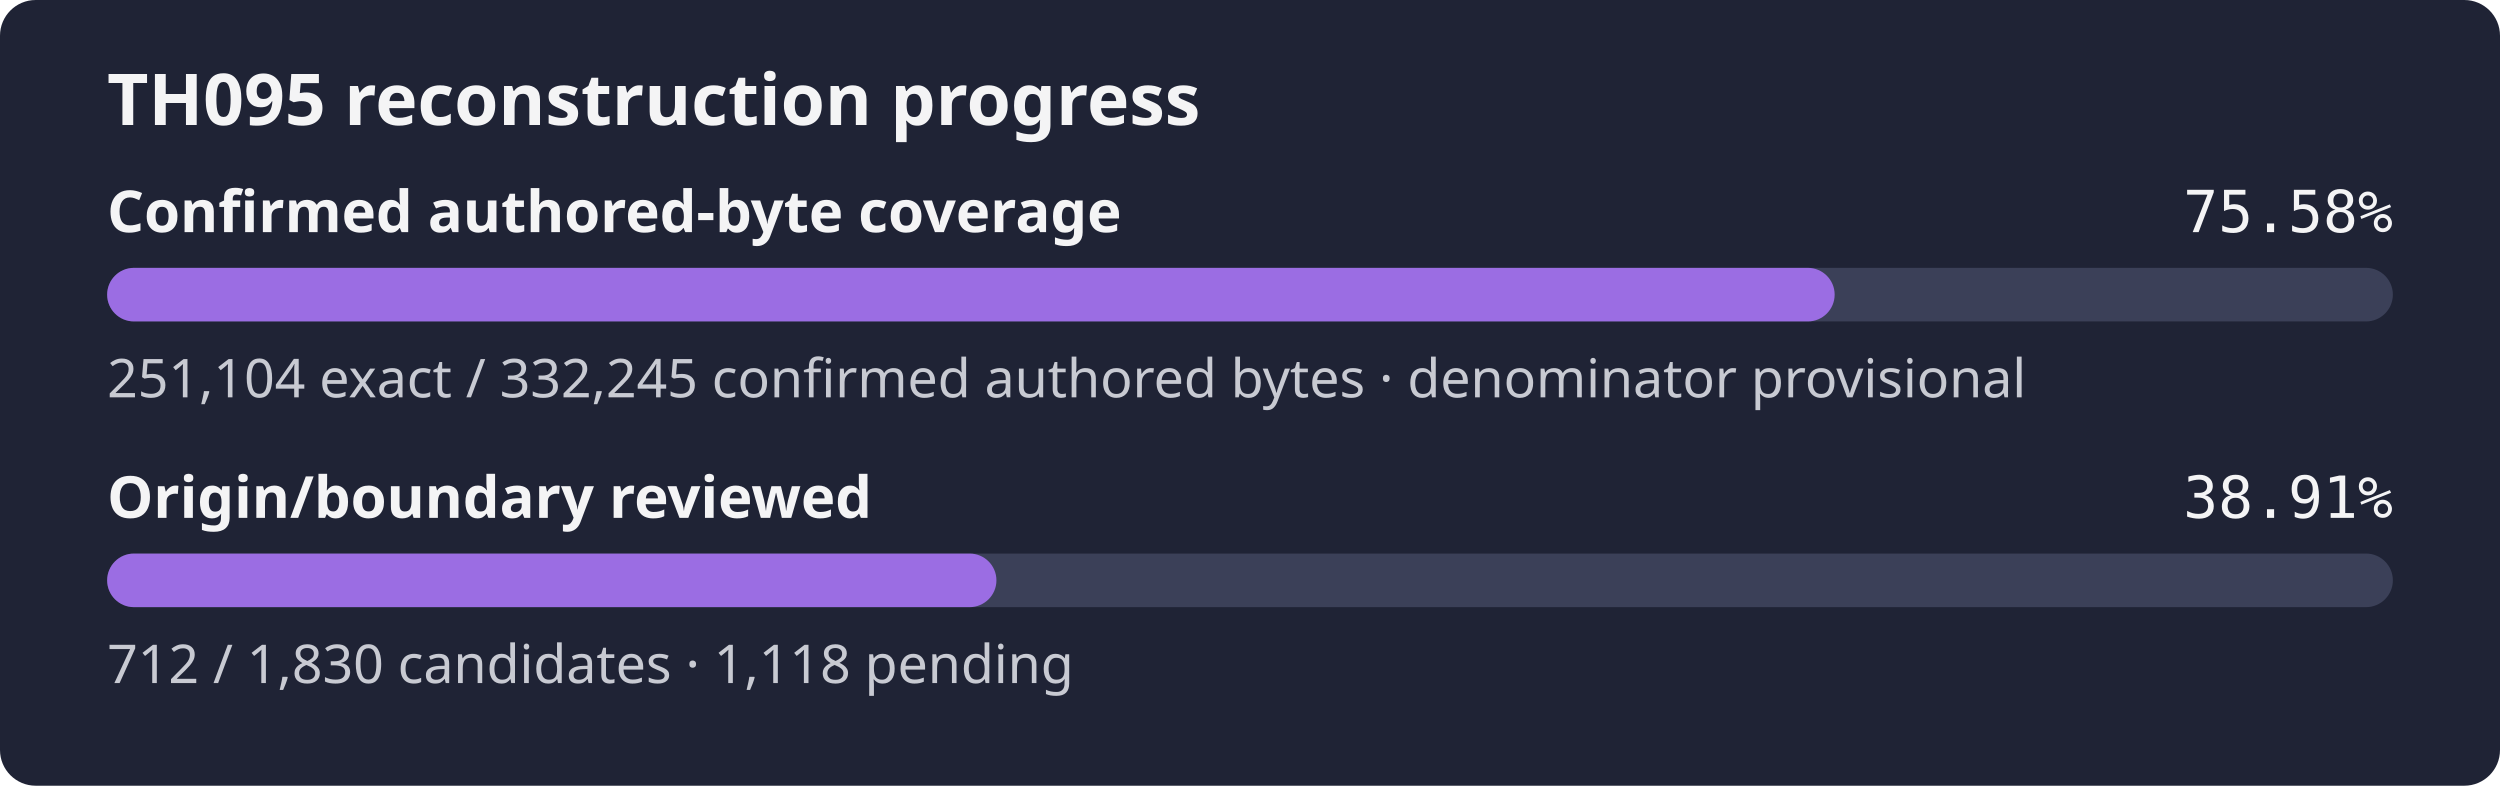
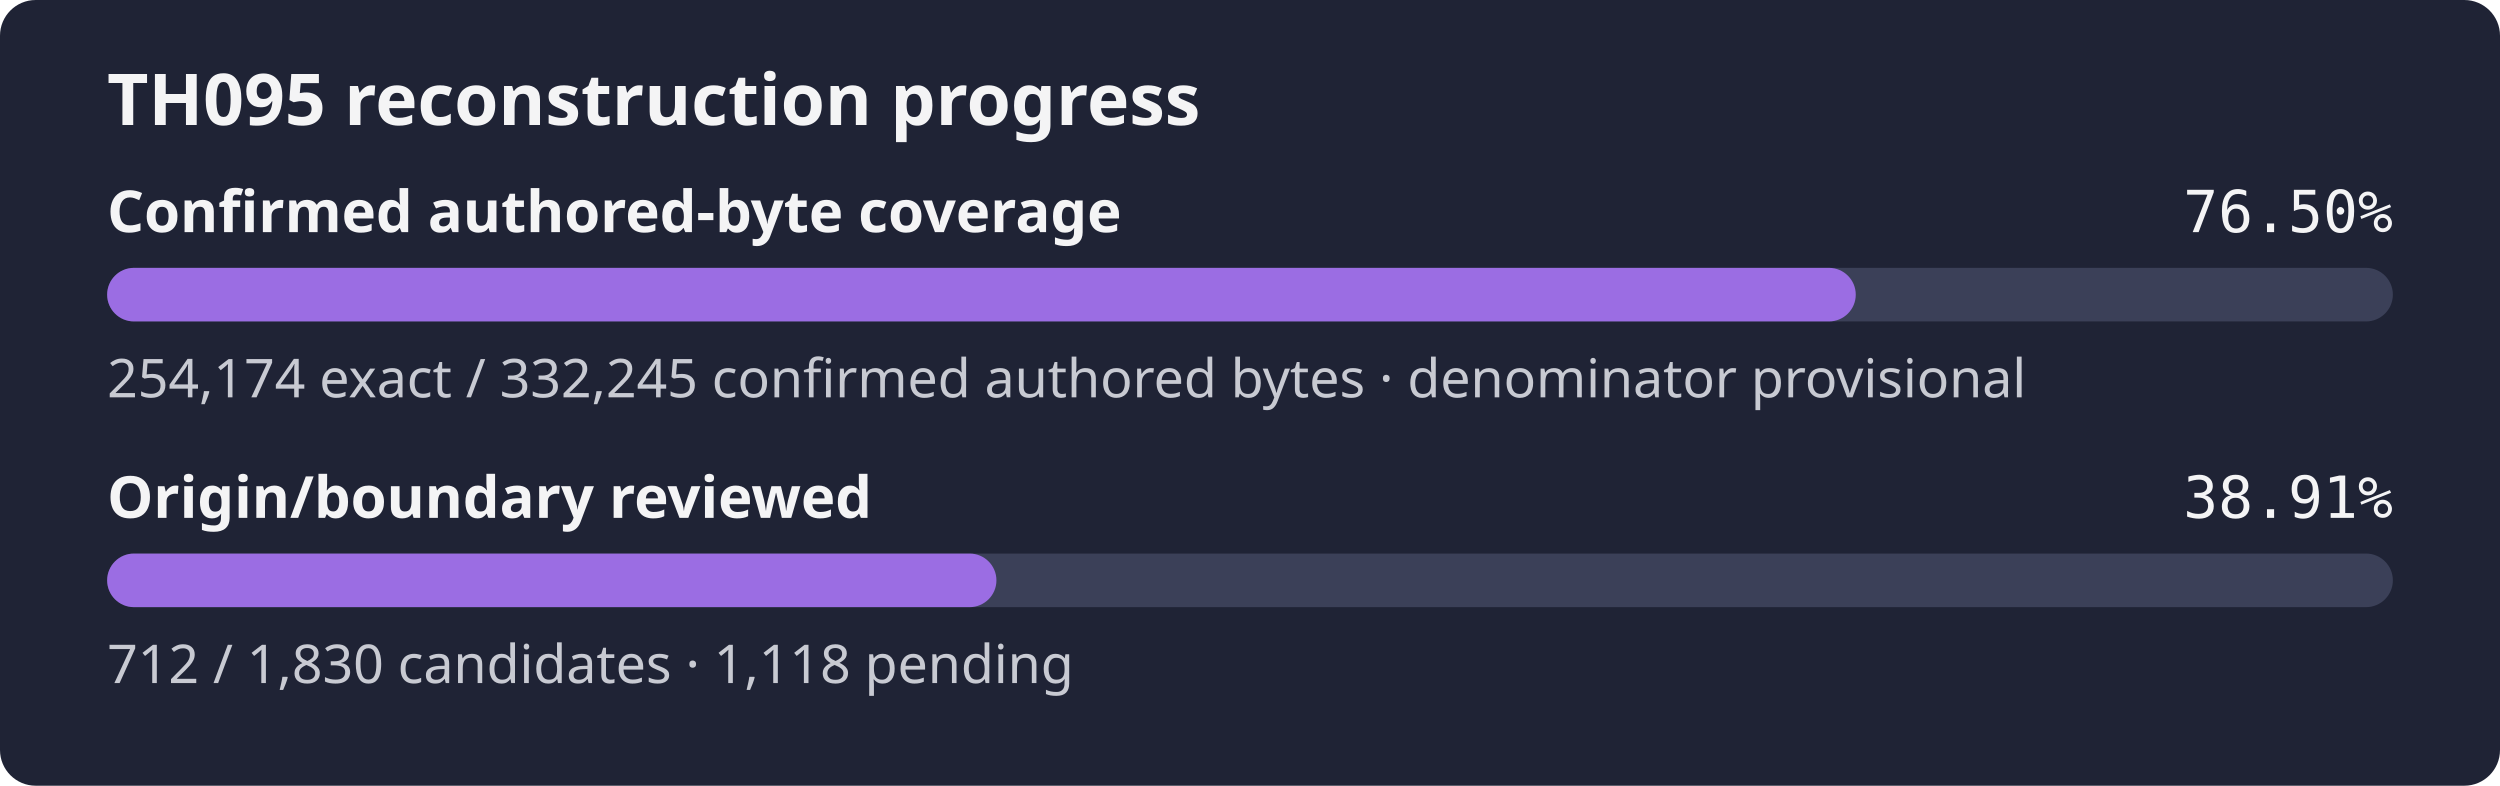
- <svg xmlns="http://www.w3.org/2000/svg" width="560" height="176" role="img" aria-label="TH095 reconstruction progress: 75.58% of the confirmed authored-byte set is exact, origin review 38.91%">
+ <svg xmlns="http://www.w3.org/2000/svg" width="560" height="176" role="img" aria-label="TH095 reconstruction progress: 76.50% of the confirmed authored-byte set is exact, origin review 38.91%">
  <rect width="560" height="176" rx="8" fill="#1f2335" />
  <text x="24" y="28" fill="#f4f4f5" font-family="sans-serif" font-size="16" font-weight="600">TH095 reconstruction progress</text>
  <text x="24" y="52" fill="#f4f4f5" font-family="sans-serif" font-size="13" font-weight="600">Confirmed authored-byte coverage</text>
-   <text x="536" y="52" fill="#f4f4f5" text-anchor="end" font-family="monospace" font-size="13">75.58%</text>
+   <text x="536" y="52" fill="#f4f4f5" text-anchor="end" font-family="monospace" font-size="13">76.50%</text>
  <rect x="24" y="60" width="512" height="12" rx="6" fill="#3b4058" />
-   <rect x="24" y="60" width="386.96" height="12" rx="6" fill="#9b6de3" />
-   <text x="24" y="89" fill="#c8cad2" font-family="sans-serif" font-size="12">251,104 exact / 332,245 confirmed authored bytes · denominator provisional</text>
+   <rect x="24" y="60" width="391.69" height="12" rx="6" fill="#9b6de3" />
+   <text x="24" y="89" fill="#c8cad2" font-family="sans-serif" font-size="12">254,174 exact / 332,245 confirmed authored bytes · denominator provisional</text>
  <text x="24" y="116" fill="#f4f4f5" font-family="sans-serif" font-size="13" font-weight="600">Origin/boundary reviewed</text>
  <text x="536" y="116" fill="#f4f4f5" text-anchor="end" font-family="monospace" font-size="13">38.91%</text>
  <rect x="24" y="124" width="512" height="12" rx="6" fill="#3b4058" />
  <rect x="24" y="124" width="199.20" height="12" rx="6" fill="#9b6de3" />
  <text x="24" y="153" fill="#c8cad2" font-family="sans-serif" font-size="12">712 / 1,830 candidates · 1,118 pending</text>
</svg>
